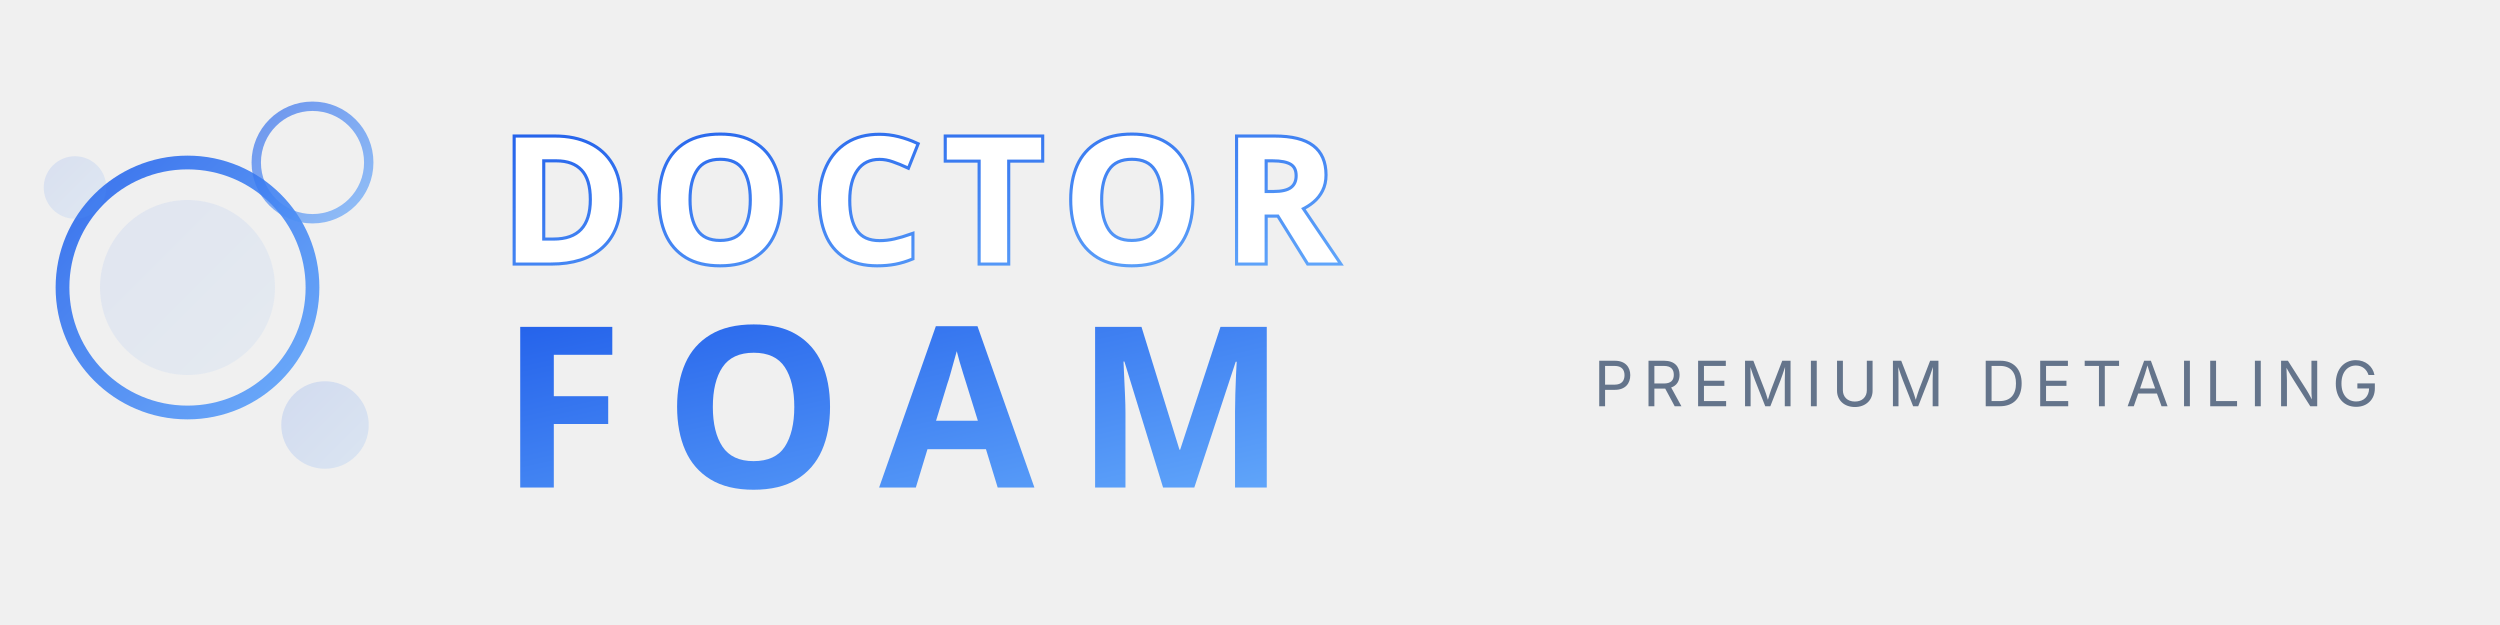
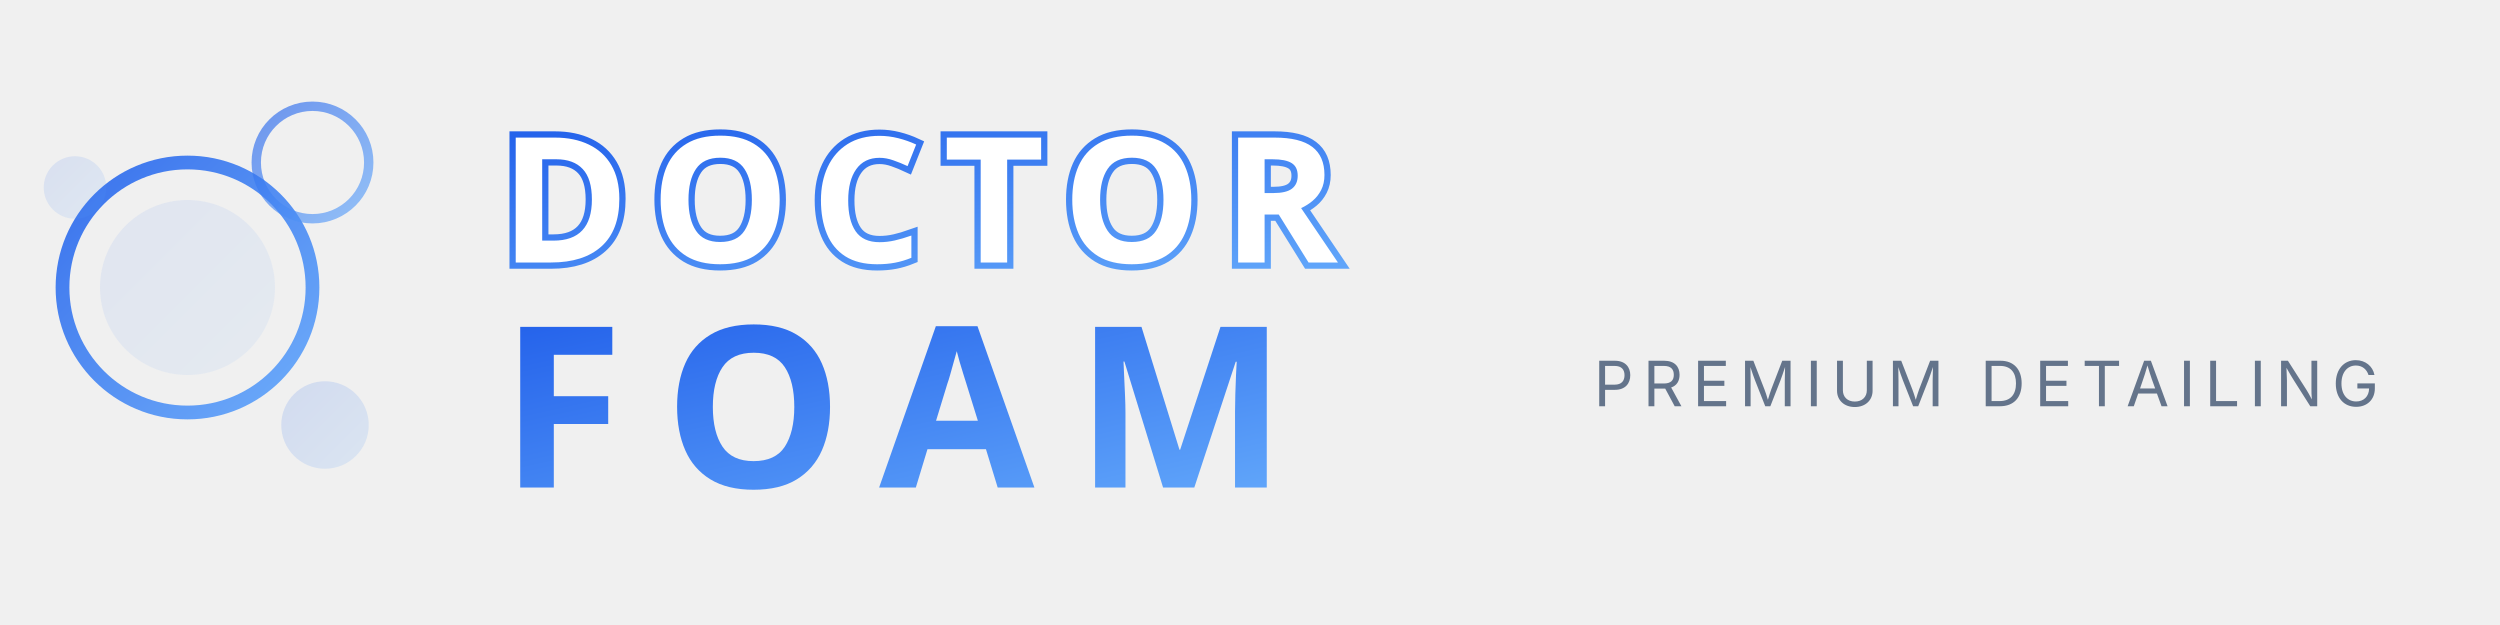
<svg xmlns="http://www.w3.org/2000/svg" viewBox="0 0 400 100" fill="none">
  <defs>
    <linearGradient id="blueGradH" x1="0%" y1="0%" x2="100%" y2="100%">
      <stop offset="0%" stop-color="#2563eb" />
      <stop offset="100%" stop-color="#60a5fa" />
    </linearGradient>
  </defs>
  <circle cx="30" cy="46" r="20" fill="none" stroke="url(#blueGradH)" stroke-width="2.2" opacity="0.9" />
  <circle cx="30" cy="46" r="14" fill="url(#blueGradH)" opacity="0.08" />
  <circle cx="50" cy="26" r="9" fill="none" stroke="url(#blueGradH)" stroke-width="1.5" opacity="0.65" />
  <circle cx="52" cy="68" r="7" fill="url(#blueGradH)" opacity="0.15" />
  <circle cx="12" cy="30" r="5" fill="url(#blueGradH)" opacity="0.12" />
-   <text x="80" y="42" font-family="Outfit, sans-serif" font-weight="800" font-size="28" fill="#ffffff" stroke="url(#blueGradH)" stroke-width="1" letter-spacing="0.12em" paint-order="stroke">DOCTOR</text>
+   <text x="80" y="42" font-family="Outfit, sans-serif" font-weight="800" font-size="28" fill="#ffffff" stroke="url(#blueGradH)" stroke-width="2" letter-spacing="0.12em" paint-order="stroke">DOCTOR</text>
  <text x="80" y="78" font-family="Outfit, sans-serif" font-weight="800" font-size="36" fill="url(#blueGradH)" letter-spacing="0.18em">FOAM</text>
  <text x="255" y="65" font-family="Inter, sans-serif" font-weight="400" font-size="10" fill="#64748b" letter-spacing="0.15em">PREMIUM DETAILING</text>
</svg>
